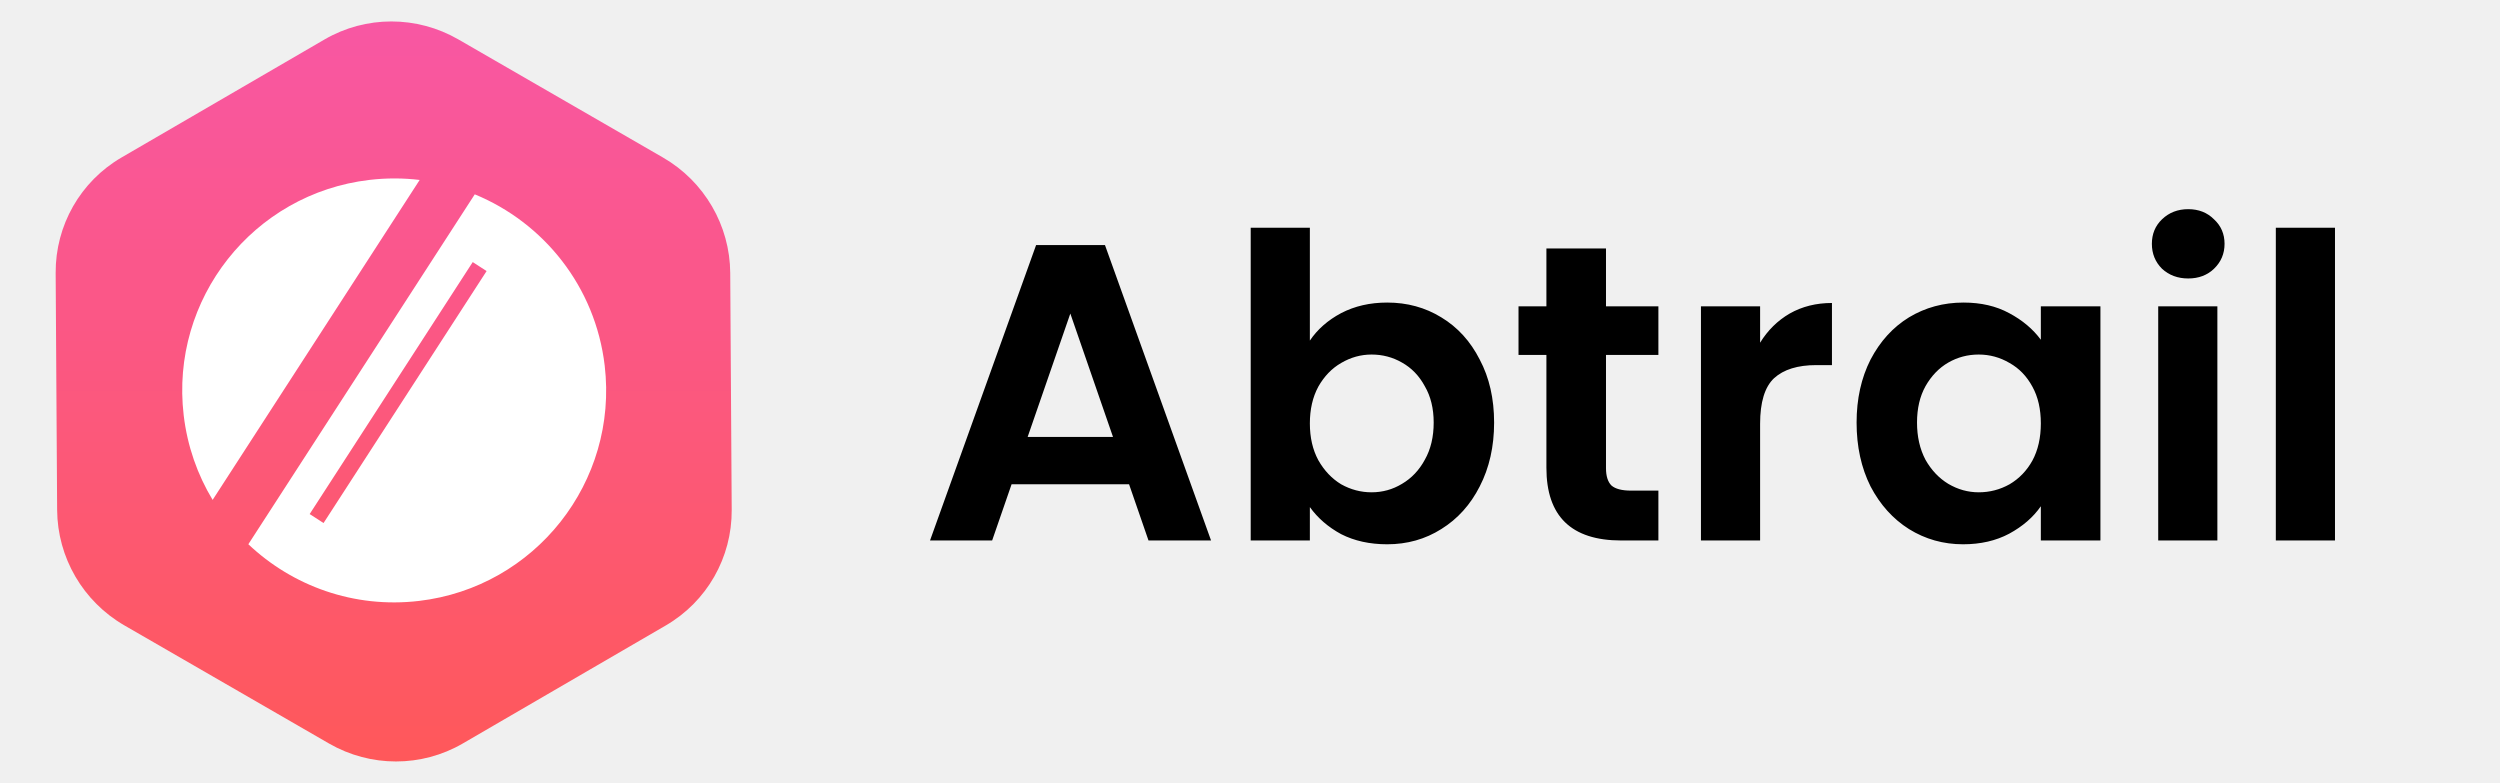
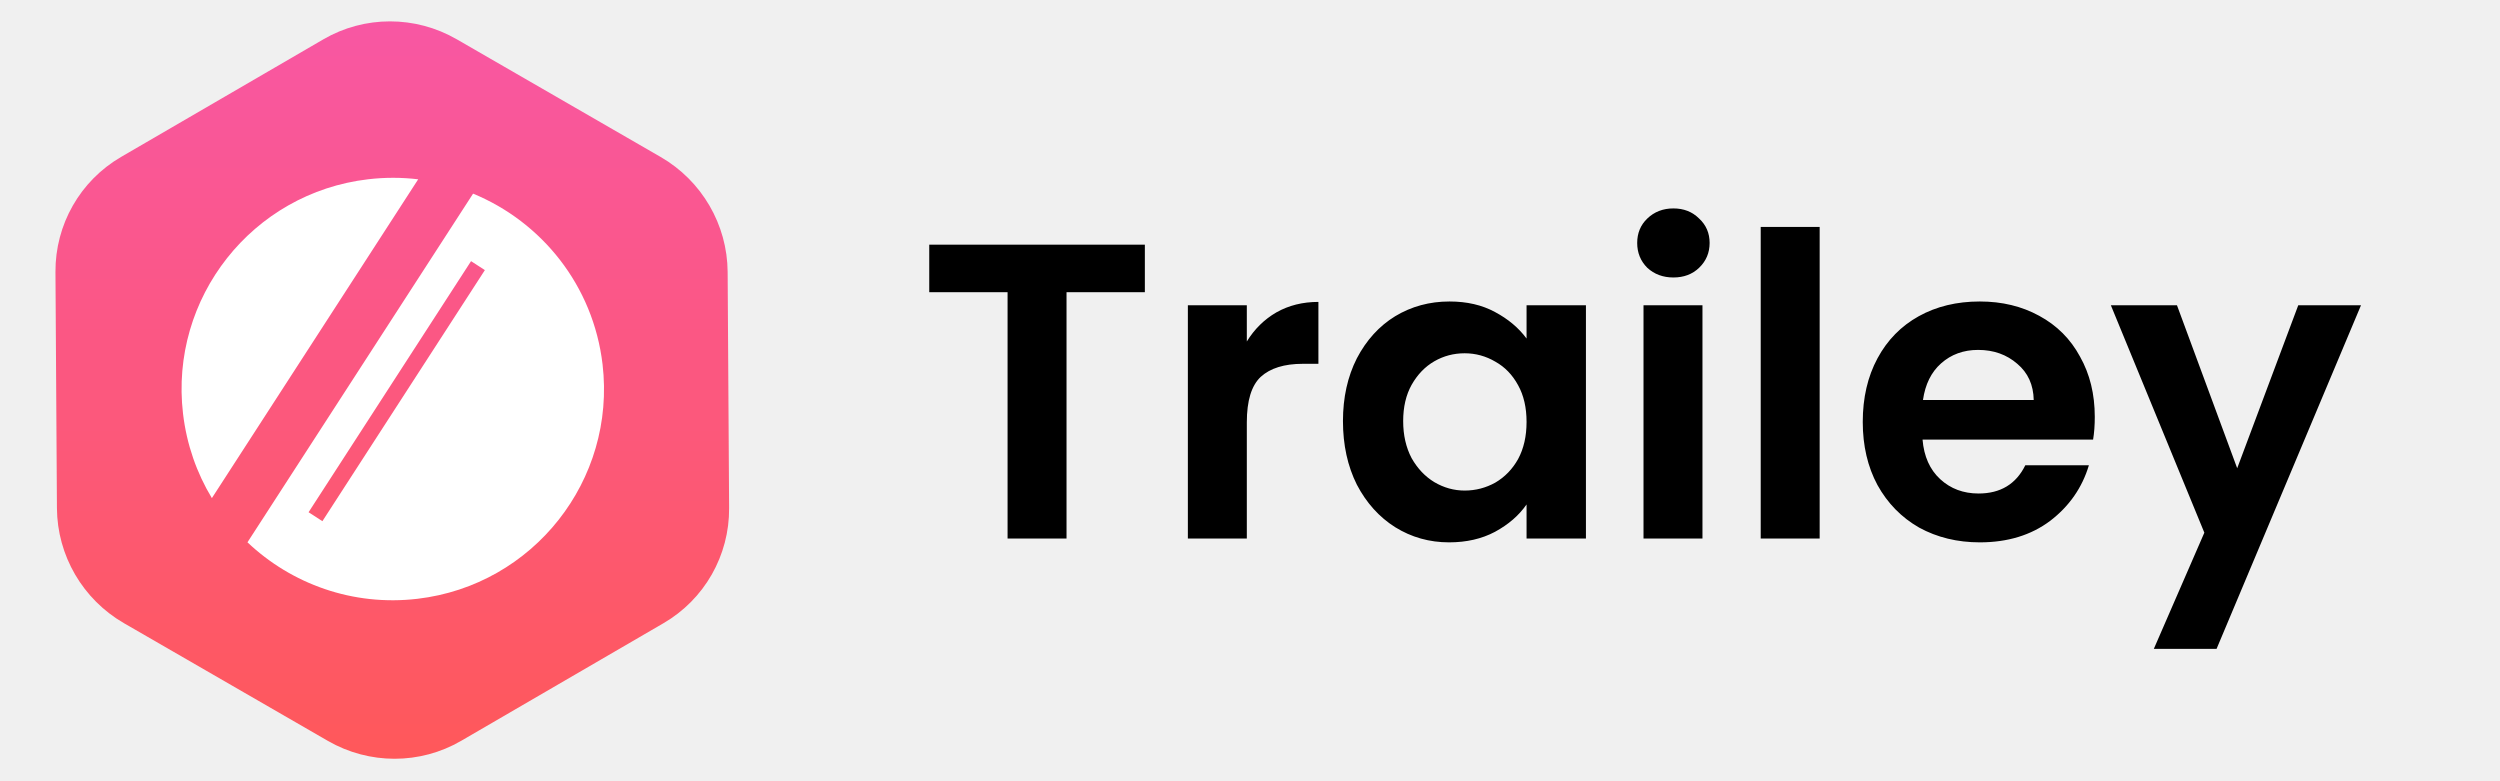
- <svg xmlns="http://www.w3.org/2000/svg" width="1124" height="352" viewBox="0 0 1124 352" fill="none">
-   <path d="M145.937 17.726C164.473 6.949 187.421 6.949 206.091 17.726L298.066 70.816C316.653 81.546 328.179 101.329 328.313 122.733L328.976 229.267C329.11 250.671 317.83 270.454 299.376 281.183L208.063 334.273C189.527 345.05 166.58 345.05 147.91 334.273L55.934 281.183C37.347 270.454 25.821 250.671 25.688 229.267L25.024 122.733C24.891 101.329 36.17 81.546 54.624 70.816L145.937 17.726Z" fill="url(#paint0_linear_259_49)" />
+ <svg xmlns="http://www.w3.org/2000/svg" width="1128" height="352" viewBox="0 0 1128 352" fill="none">
+   <path d="M145.937 17.726C164.473 6.949 187.421 6.949 206.091 17.726L298.066 70.816C316.653 81.546 328.179 101.329 328.313 122.733L328.976 229.267C329.11 250.671 317.83 270.454 299.376 281.183L208.063 334.273C189.527 345.05 166.58 345.05 147.91 334.273L55.934 281.183C37.347 270.454 25.821 250.671 25.688 229.267L25.024 122.733C24.891 101.329 36.17 81.546 54.624 70.816L145.937 17.726Z" fill="url(#paint0_linear_342_5)" />
  <path fill-rule="evenodd" clip-rule="evenodd" d="M166.101 80.887C173.773 79.985 181.339 80.021 188.685 80.904L95.598 224.753C88.788 213.475 84.221 200.596 82.582 186.66C76.437 134.389 113.829 87.032 166.101 80.887ZM188.356 270.179C159.142 273.613 131.463 263.449 111.656 244.687L213.457 87.371C244.398 100.119 267.69 128.813 271.874 164.405C278.02 216.677 240.627 264.033 188.356 270.179ZM145.466 235.157L139.228 231.12L212.538 117.832L218.776 121.869L145.466 235.157Z" fill="white" />
-   <path d="M507.628 217.73H454.808L446.068 243H418.138L465.828 110.19H496.798L544.488 243H516.368L507.628 217.73ZM500.408 196.45L481.218 140.97L462.028 196.45H500.408ZM588.914 153.13C592.334 148.063 597.021 143.947 602.974 140.78C609.054 137.613 615.957 136.03 623.684 136.03C632.677 136.03 640.784 138.247 648.004 142.68C655.351 147.113 661.114 153.447 665.294 161.68C669.601 169.787 671.754 179.223 671.754 189.99C671.754 200.757 669.601 210.32 665.294 218.68C661.114 226.913 655.351 233.31 648.004 237.87C640.784 242.43 632.677 244.71 623.684 244.71C615.831 244.71 608.927 243.19 602.974 240.15C597.147 236.983 592.461 232.93 588.914 227.99V243H562.314V102.4H588.914V153.13ZM644.584 189.99C644.584 183.657 643.254 178.21 640.594 173.65C638.061 168.963 634.641 165.417 630.334 163.01C626.154 160.603 621.594 159.4 616.654 159.4C611.841 159.4 607.281 160.667 602.974 163.2C598.794 165.607 595.374 169.153 592.714 173.84C590.181 178.527 588.914 184.037 588.914 190.37C588.914 196.703 590.181 202.213 592.714 206.9C595.374 211.587 598.794 215.197 602.974 217.73C607.281 220.137 611.841 221.34 616.654 221.34C621.594 221.34 626.154 220.073 630.334 217.54C634.641 215.007 638.061 211.397 640.594 206.71C643.254 202.023 644.584 196.45 644.584 189.99ZM722.054 159.59V210.51C722.054 214.057 722.877 216.653 724.524 218.3C726.297 219.82 729.21 220.58 733.264 220.58H745.614V243H728.894C706.474 243 695.264 232.107 695.264 210.32V159.59H682.724V137.74H695.264V111.71H722.054V137.74H745.614V159.59H722.054ZM791.346 154.08C794.766 148.507 799.199 144.137 804.646 140.97C810.219 137.803 816.552 136.22 823.646 136.22V164.15H816.616C808.256 164.15 801.922 166.113 797.616 170.04C793.436 173.967 791.346 180.807 791.346 190.56V243H764.746V137.74H791.346V154.08ZM834.722 189.99C834.722 179.35 836.812 169.913 840.992 161.68C845.299 153.447 851.062 147.113 858.282 142.68C865.629 138.247 873.799 136.03 882.792 136.03C890.645 136.03 897.485 137.613 903.312 140.78C909.265 143.947 914.015 147.937 917.562 152.75V137.74H944.352V243H917.562V227.61C914.142 232.55 909.392 236.667 903.312 239.96C897.359 243.127 890.455 244.71 882.602 244.71C873.735 244.71 865.629 242.43 858.282 237.87C851.062 233.31 845.299 226.913 840.992 218.68C836.812 210.32 834.722 200.757 834.722 189.99ZM917.562 190.37C917.562 183.91 916.295 178.4 913.762 173.84C911.229 169.153 907.809 165.607 903.502 163.2C899.195 160.667 894.572 159.4 889.632 159.4C884.692 159.4 880.132 160.603 875.952 163.01C871.772 165.417 868.352 168.963 865.692 173.65C863.159 178.21 861.892 183.657 861.892 189.99C861.892 196.323 863.159 201.897 865.692 206.71C868.352 211.397 871.772 215.007 875.952 217.54C880.259 220.073 884.819 221.34 889.632 221.34C894.572 221.34 899.195 220.137 903.502 217.73C907.809 215.197 911.229 211.65 913.762 207.09C916.295 202.403 917.562 196.83 917.562 190.37ZM983.822 125.2C979.135 125.2 975.208 123.743 972.042 120.83C969.002 117.79 967.482 114.053 967.482 109.62C967.482 105.187 969.002 101.513 972.042 98.6C975.208 95.56 979.135 94.04 983.822 94.04C988.508 94.04 992.372 95.56 995.412 98.6C998.578 101.513 1000.16 105.187 1000.16 109.62C1000.16 114.053 998.578 117.79 995.412 120.83C992.372 123.743 988.508 125.2 983.822 125.2ZM996.932 137.74V243H970.332V137.74H996.932ZM1049.81 102.4V243H1023.21V102.4H1049.81Z" fill="black" />
+   <path d="M516.558 110.38V131.85H481.218V243H454.618V131.85H419.278V110.38H516.558ZM562.566 154.08C565.986 148.507 570.42 144.137 575.866 140.97C581.44 137.803 587.773 136.22 594.866 136.22V164.15H587.836C579.476 164.15 573.143 166.113 568.836 170.04C564.656 173.967 562.566 180.807 562.566 190.56V243H535.966V137.74H562.566V154.08ZM605.943 189.99C605.943 179.35 608.033 169.913 612.213 161.68C616.52 153.447 622.283 147.113 629.503 142.68C636.85 138.247 645.02 136.03 654.013 136.03C661.866 136.03 668.706 137.613 674.533 140.78C680.486 143.947 685.236 147.937 688.783 152.75V137.74H715.573V243H688.783V227.61C685.363 232.55 680.613 236.667 674.533 239.96C668.58 243.127 661.676 244.71 653.823 244.71C644.956 244.71 636.85 242.43 629.503 237.87C622.283 233.31 616.52 226.913 612.213 218.68C608.033 210.32 605.943 200.757 605.943 189.99ZM688.783 190.37C688.783 183.91 687.516 178.4 684.983 173.84C682.45 169.153 679.03 165.607 674.723 163.2C670.416 160.667 665.793 159.4 660.853 159.4C655.913 159.4 651.353 160.603 647.173 163.01C642.993 165.417 639.573 168.963 636.913 173.65C634.38 178.21 633.113 183.657 633.113 189.99C633.113 196.323 634.38 201.897 636.913 206.71C639.573 211.397 642.993 215.007 647.173 217.54C651.48 220.073 656.04 221.34 660.853 221.34C665.793 221.34 670.416 220.137 674.723 217.73C679.03 215.197 682.45 211.65 684.983 207.09C687.516 202.403 688.783 196.83 688.783 190.37ZM755.042 125.2C750.356 125.2 746.429 123.743 743.262 120.83C740.222 117.79 738.702 114.053 738.702 109.62C738.702 105.187 740.222 101.513 743.262 98.6C746.429 95.56 750.356 94.04 755.042 94.04C759.729 94.04 763.592 95.56 766.632 98.6C769.799 101.513 771.382 105.187 771.382 109.62C771.382 114.053 769.799 117.79 766.632 120.83C763.592 123.743 759.729 125.2 755.042 125.2ZM768.152 137.74V243H741.552V137.74H768.152ZM821.033 102.4V243H794.433V102.4H821.033ZM945.164 188.09C945.164 191.89 944.911 195.31 944.404 198.35H867.454C868.087 205.95 870.747 211.903 875.434 216.21C880.121 220.517 885.884 222.67 892.724 222.67C902.604 222.67 909.634 218.427 913.814 209.94H942.504C939.464 220.073 933.637 228.433 925.024 235.02C916.411 241.48 905.834 244.71 893.294 244.71C883.161 244.71 874.041 242.493 865.934 238.06C857.954 233.5 851.684 227.103 847.124 218.87C842.691 210.637 840.474 201.137 840.474 190.37C840.474 179.477 842.691 169.913 847.124 161.68C851.557 153.447 857.764 147.113 865.744 142.68C873.724 138.247 882.907 136.03 893.294 136.03C903.301 136.03 912.231 138.183 920.084 142.49C928.064 146.797 934.207 152.94 938.514 160.92C942.947 168.773 945.164 177.83 945.164 188.09ZM917.614 180.49C917.487 173.65 915.017 168.203 910.204 164.15C905.391 159.97 899.501 157.88 892.534 157.88C885.947 157.88 880.374 159.907 875.814 163.96C871.381 167.887 868.657 173.397 867.644 180.49H917.614ZM1065.28 137.74L1000.11 292.78H971.8L994.6 240.34L952.42 137.74H982.25L1009.42 211.27L1036.97 137.74H1065.28Z" fill="black" />
  <defs>
-     <linearGradient id="paint0_linear_259_49" x1="175.906" y1="0.303" x2="175.906" y2="351.697" gradientUnits="userSpaceOnUse">
+     <linearGradient id="paint0_linear_342_5" x1="175.906" y1="0.303" x2="175.906" y2="351.697" gradientUnits="userSpaceOnUse">
      <stop stop-color="#F857A5" />
      <stop offset="1" stop-color="#FF5858" />
    </linearGradient>
  </defs>
</svg>
